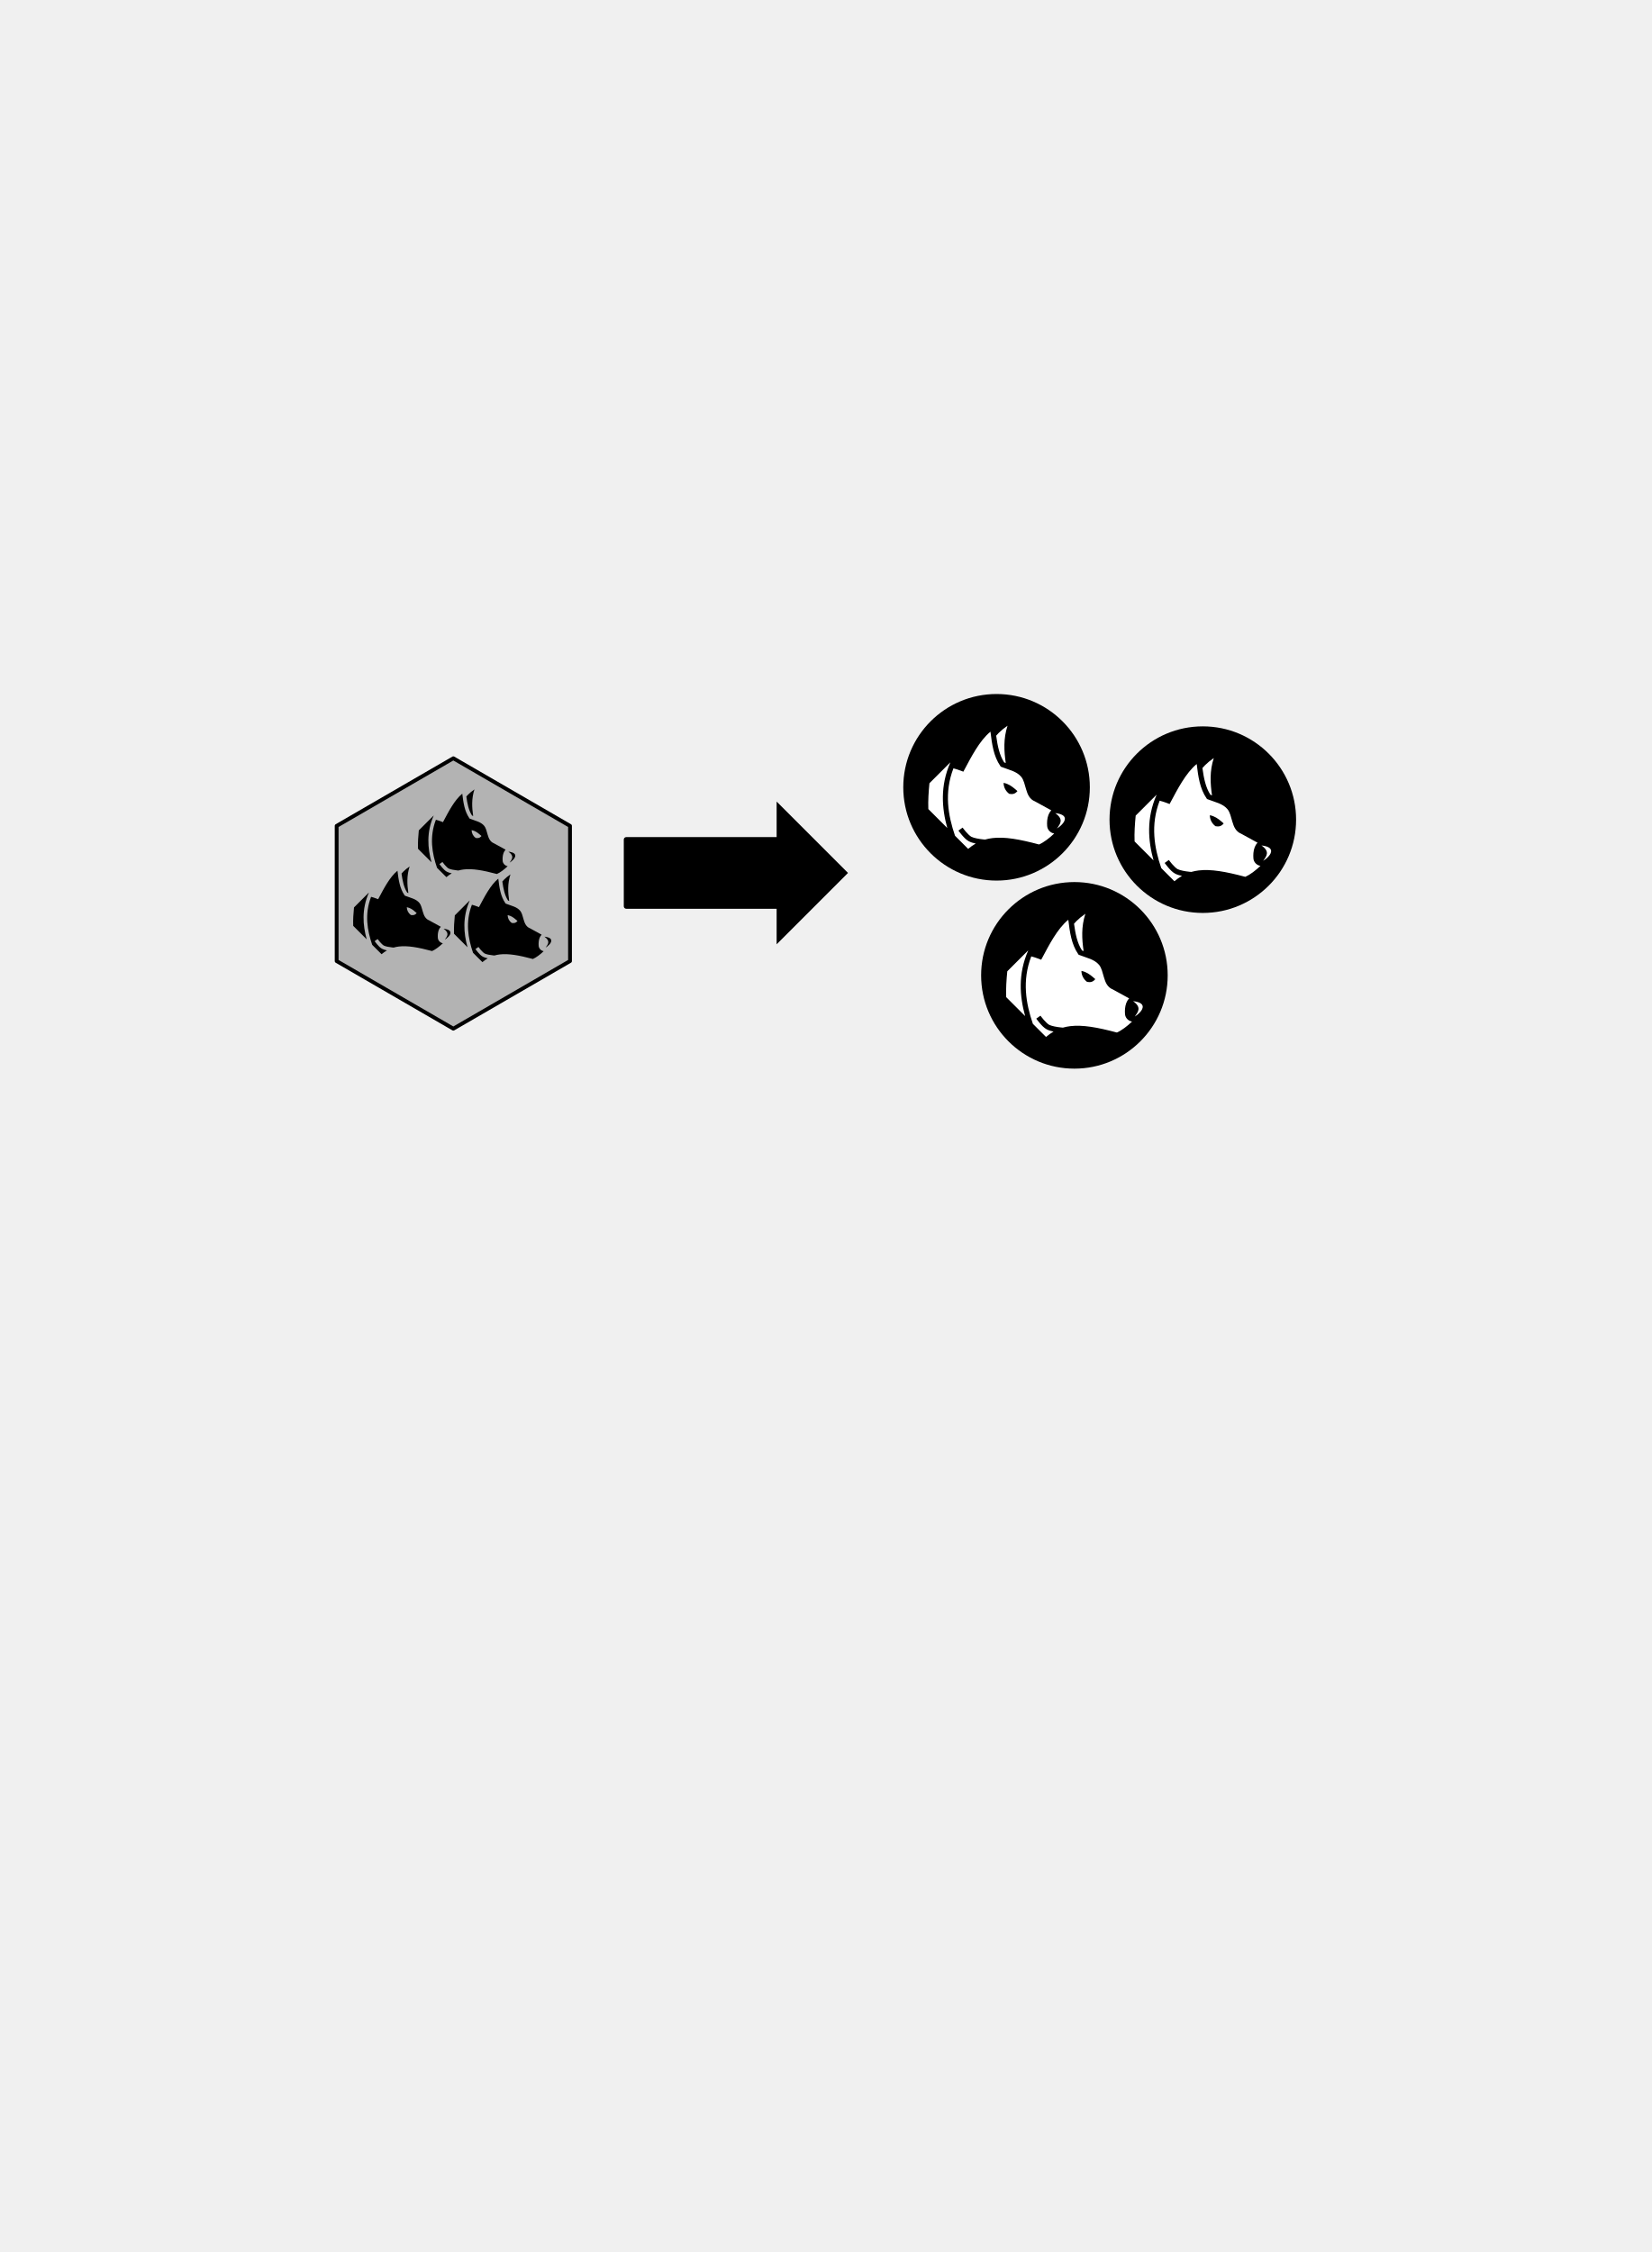
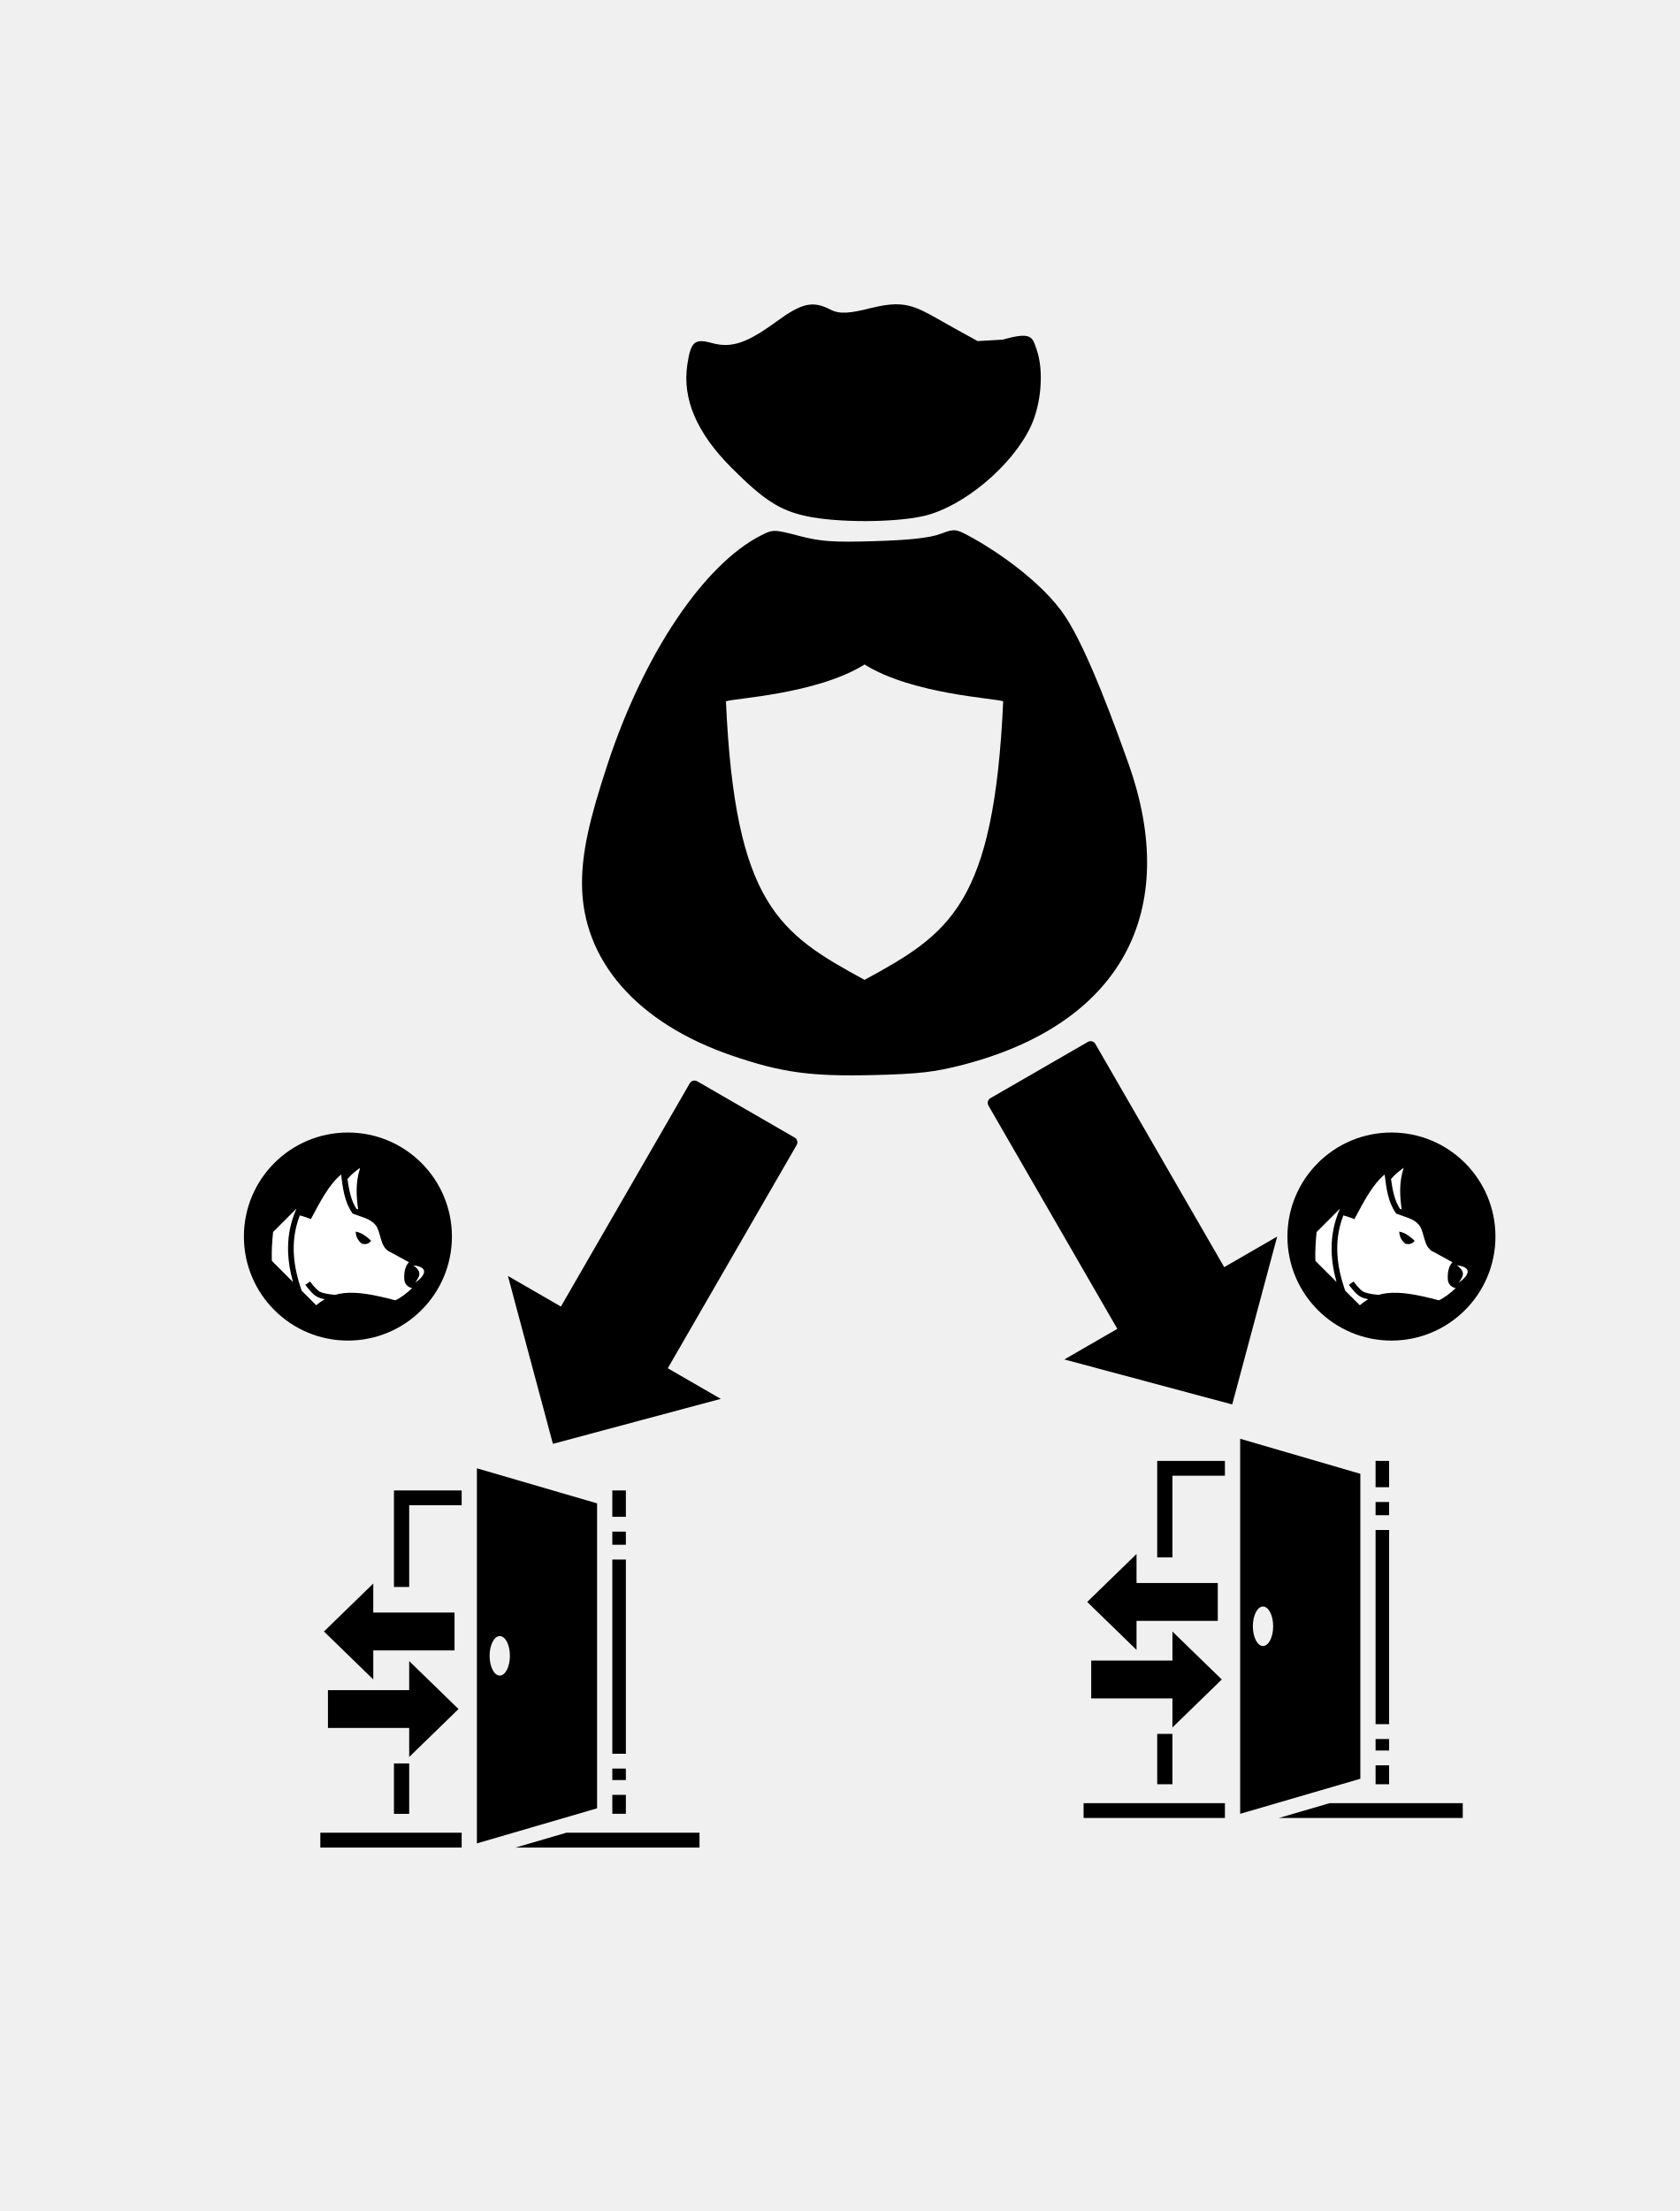
- <svg xmlns="http://www.w3.org/2000/svg" id="svg24" version="1.1" viewBox="0 0 825 1125" height="1125" width="825">
+ <svg xmlns="http://www.w3.org/2000/svg" id="svg24" version="1.1" viewBox="0 0 380 500" height="500" width="380">
  <defs id="defs18" />
  <g transform="translate(0,221.2813)" id="layer1">
-     <path d="m 412.989,1103.357 5.581,9.667 -5.581,9.667 -11.163,0 -5.581,-9.667 5.581,-9.667 z" id="path5201" style="font-style:normal;font-variant:normal;font-weight:normal;font-stretch:normal;font-size:medium;line-height:125%;font-family:sans-serif;-inkscape-font-specification:'Archivo Narrow Italic';text-align:center;letter-spacing:0px;word-spacing:0px;writing-mode:lr-tb;text-anchor:middle;fill:#b3b3b3;fill-opacity:1;stroke:#000000;stroke-width:0.316;stroke-linecap:butt;stroke-linejoin:round;stroke-miterlimit:4;stroke-dasharray:none;stroke-dashoffset:0;stroke-opacity:1" transform="matrix(0,-6.050513,6.029818,0,-6484.857,2690.084)" />
-     <g transform="translate(-162.1295,-8.08122)" id="g5205">
-       <circle transform="scale(-1,1)" style="font-style:italic;font-variant:normal;font-weight:normal;font-stretch:normal;font-size:medium;line-height:30.549px;font-family:'Archivo Narrow';-inkscape-font-specification:'Archivo Narrow Italic';text-align:center;letter-spacing:0px;word-spacing:0px;writing-mode:lr-tb;text-anchor:middle;fill:#000000;fill-opacity:1;stroke:none;stroke-width:3.107;stroke-linecap:butt;stroke-linejoin:miter;stroke-miterlimit:4;stroke-dasharray:none;stroke-opacity:1" id="circle5119" cx="-659.987" cy="180.099" r="46.602" />
-       <path d="m 626.452,178.075 c -0.414,4.278 -0.716,8.548 -0.548,12.901 l 9.467,9.467 c -2.741,-9.873 -3.628,-21.024 1.507,-32.706 l -0.08,-0.011 z m 11.988,-7.454 c -4.679,12.132 -2.68,23.565 0.797,33.687 l 6.56,6.56 c 1.22,-1.038 2.473,-1.927 3.774,-2.671 -1.224,-0.249 -2.403,-0.598 -3.389,-1.113 -1.38,-0.721 -2.562,-2.032 -3.547,-3.187 -0.985,-1.156 -1.704,-2.172 -1.704,-2.172 l 2.102,-1.487 c 0,0 0.661,0.93 1.563,1.989 0.903,1.059 2.118,2.231 2.778,2.575 1.218,0.636 3.809,1.118 5.989,1.332 0.297,0.03 0.595,0.054 0.892,0.077 1.173,-0.339 2.39,-0.584 3.663,-0.736 6.14,-0.733 13.453,0.56 23.296,3.186 2.343,-1.027 5.144,-3.151 7.572,-5.467 -0.243,-0.045 -0.484,-0.109 -0.717,-0.19 -1.419,-0.494 -2.667,-1.8 -2.801,-3.551 -0.128,-1.658 -0.067,-3.704 0.635,-5.562 0.307,-0.813 0.78,-1.599 1.42,-2.252 l 0.02,-0.02 -8.178,-4.487 c -1.317,-0.508 -2.29,-1.435 -2.955,-2.483 -0.683,-1.077 -1.091,-2.277 -1.442,-3.473 -0.7,-2.388 -1.221,-4.769 -2.375,-6.21 -2.434,-2.951 -6.101,-3.514 -9.938,-5.035 l -0.364,-0.144 -0.219,-0.321 c -3.373,-4.879 -4.186,-10.954 -4.932,-17.152 -5.514,4.512 -9.691,12.799 -13.009,18.981 l -0.541,1.002 -1.059,-0.411 c -1.346,-0.519 -2.644,-0.938 -3.895,-1.262 z m 40.728,16.507 c 0.04,0.011 0.073,0.03 0.112,0.04 l -0.181,-0.082 z m -18.087,-34.208 c -0.447,0.446 -0.879,0.907 -1.286,1.39 0.691,5.093 1.623,9.729 4.001,13.355 0.258,0.097 0.521,0.191 0.787,0.283 -0.86,-5.892 -1.249,-12.101 0.892,-18.618 -1.736,1.186 -3.187,2.386 -4.395,3.59 z m 28.21,40.066 c 4.348,3.094 2.602,5.271 0.852,7.687 1.149,-0.657 4.441,-3.184 3.921,-5.325 -0.419,-1.725 -3.337,-2.19 -4.772,-2.362 z m -24.054,-14.596 c 1.966,0.783 3.575,2.172 5.18,3.597 -1.273,1.563 -2.539,1.657 -4.11,1.372 -1.803,-1.346 -2.777,-3.339 -2.814,-5.47 0.614,0.112 1.194,0.282 1.744,0.501 z" style="font-style:italic;font-variant:normal;font-weight:normal;font-stretch:normal;font-size:medium;line-height:30.549px;font-family:'Archivo Narrow';-inkscape-font-specification:'Archivo Narrow Italic';text-align:center;letter-spacing:0px;word-spacing:0px;writing-mode:lr-tb;text-anchor:middle;display:inline;fill:#ffffff;fill-opacity:1;stroke:none;stroke-width:0.882;stroke-linecap:butt;stroke-linejoin:miter;stroke-miterlimit:4;stroke-dasharray:none;stroke-opacity:1" id="path5121" />
+     <g style="stroke-width:1.283" transform="matrix(-0.3898336,0.6752115,-0.6752115,-0.3898336,516.5666,-185.1709)" id="g5201">
+       <rect ry="1.576" y="230.734" x="461.64" height="35.802" width="90.601" id="rect5129" style="font-style:italic;font-variant:normal;font-weight:normal;font-stretch:normal;font-size:medium;line-height:30.549px;font-family:'Archivo Narrow';-inkscape-font-specification:'Archivo Narrow Italic';text-align:center;letter-spacing:0px;word-spacing:0px;writing-mode:lr-tb;text-anchor:middle;opacity:1;vector-effect:none;fill:#000000;fill-opacity:1;stroke:none;stroke-width:0.99;stroke-linecap:butt;stroke-linejoin:miter;stroke-miterlimit:4;stroke-dasharray:none;stroke-dashoffset:0;stroke-opacity:1" rx="1.576" />
+       <path id="rect5136" d="m 537.993,212.986 35.649,35.649 -35.649,35.649 z" style="font-style:italic;font-variant:normal;font-weight:normal;font-stretch:normal;font-size:medium;line-height:30.549px;font-family:'Archivo Narrow';-inkscape-font-specification:'Archivo Narrow Italic';text-align:center;letter-spacing:0px;word-spacing:0px;writing-mode:lr-tb;text-anchor:middle;opacity:1;vector-effect:none;fill:#000000;fill-opacity:1;stroke:none;stroke-width:0.99;stroke-linecap:butt;stroke-linejoin:miter;stroke-miterlimit:4;stroke-dasharray:none;stroke-dashoffset:0;stroke-opacity:1" />
    </g>
-     <path d="m 209.222,193.544 c -0.295,3.047 -0.51,6.089 -0.39,9.189 l 6.744,6.743 c -1.953,-7.032 -2.584,-14.975 1.074,-23.297 l -0.057,-0.008 z m 8.539,-5.309 c -3.333,8.642 -1.909,16.786 0.567,23.995 l 4.673,4.673 c 0.869,-0.739 1.761,-1.373 2.689,-1.903 -0.872,-0.177 -1.712,-0.426 -2.414,-0.793 -0.983,-0.513 -1.825,-1.447 -2.527,-2.27 -0.702,-0.823 -1.214,-1.547 -1.214,-1.547 l 1.498,-1.059 c 0,0 0.47,0.662 1.114,1.417 0.643,0.754 1.509,1.589 1.979,1.834 0.868,0.453 2.713,0.796 4.266,0.949 0.212,0.021 0.424,0.038 0.636,0.055 0.836,-0.241 1.702,-0.416 2.609,-0.524 4.374,-0.522 9.583,0.399 16.594,2.269 1.669,-0.731 3.664,-2.245 5.394,-3.894 -0.173,-0.032 -0.344,-0.078 -0.511,-0.135 -1.011,-0.352 -1.899,-1.282 -1.995,-2.529 -0.091,-1.181 -0.047,-2.638 0.452,-3.962 0.218,-0.579 0.556,-1.139 1.011,-1.604 l 0.014,-0.014 -5.825,-3.196 c -0.938,-0.362 -1.631,-1.022 -2.105,-1.769 -0.486,-0.767 -0.777,-1.622 -1.027,-2.474 -0.499,-1.701 -0.87,-3.397 -1.691,-4.423 -1.734,-2.102 -4.346,-2.503 -7.079,-3.586 l -0.259,-0.103 -0.156,-0.229 c -2.403,-3.476 -2.982,-7.803 -3.513,-12.217 -3.927,3.214 -6.903,9.117 -9.266,13.52 l -0.385,0.714 -0.755,-0.293 c -0.959,-0.37 -1.883,-0.668 -2.774,-0.899 z m 29.011,11.758 c 0.029,0.008 0.052,0.021 0.08,0.029 l -0.129,-0.058 z m -12.883,-24.366 c -0.318,0.317 -0.626,0.646 -0.916,0.99 0.492,3.628 1.156,6.93 2.85,9.513 0.184,0.069 0.371,0.136 0.561,0.202 -0.612,-4.197 -0.89,-8.619 0.636,-13.262 -1.237,0.844 -2.27,1.7 -3.131,2.557 z m 20.094,28.539 c 3.097,2.204 1.853,3.755 0.607,5.476 0.819,-0.468 3.163,-2.268 2.793,-3.793 -0.298,-1.229 -2.377,-1.56 -3.399,-1.682 z m -17.133,-10.396 c 1.401,0.557 2.546,1.547 3.69,2.562 -0.907,1.114 -1.809,1.18 -2.928,0.977 -1.285,-0.959 -1.978,-2.378 -2.004,-3.896 0.438,0.08 0.85,0.201 1.242,0.357 z" style="font-style:italic;font-variant:normal;font-weight:normal;font-stretch:normal;font-size:medium;line-height:30.549px;font-family:'Archivo Narrow';-inkscape-font-specification:'Archivo Narrow Italic';text-align:center;letter-spacing:0px;word-spacing:0px;writing-mode:lr-tb;text-anchor:middle;display:inline;fill:#000000;fill-opacity:1;stroke:none;stroke-width:0.628;stroke-linecap:butt;stroke-linejoin:miter;stroke-miterlimit:4;stroke-dasharray:none;stroke-opacity:1" id="path5123" />
-     <path id="path5125" style="font-style:italic;font-variant:normal;font-weight:normal;font-stretch:normal;font-size:medium;line-height:30.549px;font-family:'Archivo Narrow';-inkscape-font-specification:'Archivo Narrow Italic';text-align:center;letter-spacing:0px;word-spacing:0px;writing-mode:lr-tb;text-anchor:middle;display:inline;fill:#000000;fill-opacity:1;stroke:none;stroke-width:0.628;stroke-linecap:butt;stroke-linejoin:miter;stroke-miterlimit:4;stroke-dasharray:none;stroke-opacity:1" d="m 227.211,235.997 c -0.295,3.047 -0.51,6.089 -0.39,9.189 l 6.744,6.743 c -1.953,-7.032 -2.584,-14.975 1.074,-23.297 l -0.057,-0.008 z m 8.539,-5.309 c -3.333,8.642 -1.909,16.786 0.567,23.995 l 4.673,4.673 c 0.869,-0.739 1.761,-1.373 2.689,-1.903 -0.872,-0.177 -1.712,-0.426 -2.414,-0.793 -0.983,-0.513 -1.825,-1.447 -2.527,-2.27 -0.702,-0.823 -1.214,-1.547 -1.214,-1.547 l 1.498,-1.059 c 0,0 0.47,0.662 1.114,1.417 0.643,0.754 1.509,1.589 1.979,1.834 0.868,0.453 2.713,0.796 4.266,0.949 0.212,0.021 0.424,0.038 0.636,0.055 0.836,-0.241 1.702,-0.416 2.609,-0.524 4.374,-0.522 9.583,0.399 16.594,2.269 1.669,-0.731 3.664,-2.245 5.394,-3.894 -0.173,-0.032 -0.344,-0.078 -0.511,-0.135 -1.011,-0.352 -1.899,-1.282 -1.995,-2.529 -0.091,-1.181 -0.047,-2.638 0.452,-3.962 0.218,-0.579 0.556,-1.139 1.011,-1.604 l 0.014,-0.014 -5.825,-3.196 c -0.938,-0.362 -1.631,-1.022 -2.105,-1.769 -0.486,-0.767 -0.777,-1.622 -1.027,-2.474 -0.499,-1.701 -0.87,-3.397 -1.691,-4.423 -1.734,-2.102 -4.346,-2.503 -7.079,-3.586 l -0.259,-0.103 -0.156,-0.229 c -2.403,-3.476 -2.982,-7.803 -3.513,-12.217 -3.927,3.214 -6.903,9.117 -9.266,13.52 l -0.385,0.714 -0.755,-0.293 c -0.959,-0.37 -1.883,-0.668 -2.774,-0.899 z m 29.011,11.758 c 0.029,0.008 0.052,0.021 0.08,0.029 l -0.129,-0.058 z m -12.883,-24.366 c -0.318,0.317 -0.626,0.646 -0.916,0.99 0.492,3.628 1.156,6.93 2.85,9.513 0.184,0.069 0.371,0.136 0.561,0.202 -0.612,-4.197 -0.89,-8.619 0.636,-13.262 -1.237,0.844 -2.27,1.7 -3.131,2.557 z m 20.094,28.539 c 3.097,2.204 1.853,3.755 0.607,5.476 0.819,-0.468 3.163,-2.268 2.793,-3.793 -0.298,-1.229 -2.377,-1.56 -3.399,-1.682 z m -17.133,-10.396 c 1.401,0.558 2.546,1.547 3.69,2.562 -0.907,1.114 -1.809,1.18 -2.928,0.977 -1.285,-0.959 -1.978,-2.378 -2.004,-3.896 0.438,0.08 0.85,0.201 1.242,0.357 z" />
-     <path d="m 176.843,232.039 c -0.295,3.047 -0.51,6.089 -0.39,9.189 l 6.744,6.743 c -1.953,-7.032 -2.584,-14.975 1.074,-23.297 l -0.057,-0.008 z m 8.539,-5.309 c -3.333,8.642 -1.909,16.786 0.567,23.995 l 4.673,4.673 c 0.869,-0.739 1.761,-1.373 2.689,-1.903 -0.872,-0.177 -1.712,-0.426 -2.414,-0.793 -0.983,-0.513 -1.825,-1.447 -2.527,-2.27 -0.702,-0.823 -1.214,-1.547 -1.214,-1.547 l 1.498,-1.059 c 0,0 0.47,0.662 1.114,1.417 0.643,0.754 1.509,1.589 1.979,1.834 0.868,0.453 2.713,0.796 4.266,0.949 0.212,0.021 0.424,0.038 0.636,0.055 0.836,-0.241 1.702,-0.416 2.609,-0.524 4.374,-0.522 9.583,0.399 16.594,2.269 1.669,-0.731 3.664,-2.245 5.394,-3.894 -0.173,-0.032 -0.344,-0.078 -0.511,-0.135 -1.011,-0.352 -1.899,-1.282 -1.995,-2.529 -0.091,-1.181 -0.047,-2.638 0.452,-3.962 0.218,-0.579 0.556,-1.139 1.011,-1.604 l 0.014,-0.014 -5.825,-3.196 c -0.938,-0.362 -1.631,-1.022 -2.105,-1.769 -0.486,-0.767 -0.777,-1.622 -1.027,-2.474 -0.499,-1.701 -0.87,-3.397 -1.691,-4.423 -1.734,-2.102 -4.346,-2.503 -7.079,-3.586 l -0.259,-0.103 -0.156,-0.229 c -2.403,-3.476 -2.982,-7.803 -3.513,-12.217 -3.927,3.214 -6.903,9.117 -9.266,13.52 l -0.385,0.714 -0.755,-0.293 c -0.959,-0.37 -1.883,-0.668 -2.774,-0.899 z m 29.011,11.758 c 0.029,0.008 0.052,0.021 0.08,0.029 l -0.129,-0.058 z M 201.51,214.122 c -0.318,0.317 -0.626,0.646 -0.916,0.99 0.492,3.628 1.156,6.93 2.85,9.513 0.184,0.069 0.371,0.136 0.561,0.202 -0.612,-4.197 -0.89,-8.619 0.636,-13.262 -1.237,0.844 -2.27,1.7 -3.131,2.557 z m 20.094,28.539 c 3.097,2.204 1.853,3.755 0.607,5.476 0.819,-0.468 3.163,-2.268 2.793,-3.793 -0.298,-1.229 -2.377,-1.56 -3.399,-1.682 z m -17.133,-10.396 c 1.401,0.558 2.546,1.547 3.69,2.562 -0.907,1.114 -1.809,1.18 -2.928,0.977 -1.285,-0.959 -1.978,-2.378 -2.004,-3.896 0.438,0.08 0.85,0.201 1.242,0.357 z" style="font-style:italic;font-variant:normal;font-weight:normal;font-stretch:normal;font-size:medium;line-height:30.549px;font-family:'Archivo Narrow';-inkscape-font-specification:'Archivo Narrow Italic';text-align:center;letter-spacing:0px;word-spacing:0px;writing-mode:lr-tb;text-anchor:middle;display:inline;fill:#000000;fill-opacity:1;stroke:none;stroke-width:0.628;stroke-linecap:butt;stroke-linejoin:miter;stroke-miterlimit:4;stroke-dasharray:none;stroke-opacity:1" id="path5127" />
-     <g transform="translate(-150.0077,-33.84011)" id="g5201">
-       <rect ry="1.229" y="230.734" x="461.64" height="35.802" width="90.601" id="rect5129" style="font-style:italic;font-variant:normal;font-weight:normal;font-stretch:normal;font-size:medium;line-height:30.549px;font-family:'Archivo Narrow';-inkscape-font-specification:'Archivo Narrow Italic';text-align:center;letter-spacing:0px;word-spacing:0px;writing-mode:lr-tb;text-anchor:middle;opacity:1;vector-effect:none;fill:#000000;fill-opacity:1;stroke:none;stroke-width:0.772;stroke-linecap:butt;stroke-linejoin:miter;stroke-miterlimit:4;stroke-dasharray:none;stroke-dashoffset:0;stroke-opacity:1" />
-       <path id="rect5136" d="m 537.993,212.986 35.649,35.649 -35.649,35.649 z" style="font-style:italic;font-variant:normal;font-weight:normal;font-stretch:normal;font-size:medium;line-height:30.549px;font-family:'Archivo Narrow';-inkscape-font-specification:'Archivo Narrow Italic';text-align:center;letter-spacing:0px;word-spacing:0px;writing-mode:lr-tb;text-anchor:middle;opacity:1;vector-effect:none;fill:#000000;fill-opacity:1;stroke:none;stroke-width:0.772;stroke-linecap:butt;stroke-linejoin:miter;stroke-miterlimit:4;stroke-dasharray:none;stroke-dashoffset:0;stroke-opacity:1" />
+     <g transform="matrix(0.5048098,0,0,0.5048098,-254.474,-32.56126)" id="g5217" style="stroke-width:1.981">
+       <circle transform="scale(-1,1)" style="font-style:italic;font-variant:normal;font-weight:normal;font-stretch:normal;font-size:medium;line-height:30.549px;font-family:'Archivo Narrow';-inkscape-font-specification:'Archivo Narrow Italic';text-align:center;letter-spacing:0px;word-spacing:0px;writing-mode:lr-tb;text-anchor:middle;fill:#000000;fill-opacity:1;stroke:none;stroke-width:6.154;stroke-linecap:butt;stroke-linejoin:miter;stroke-miterlimit:4;stroke-dasharray:none;stroke-opacity:1" id="circle5213" cx="-659.987" cy="180.099" r="46.602" />
+       <path d="m 626.452,178.075 c -0.414,4.278 -0.716,8.548 -0.548,12.901 l 9.467,9.467 c -2.741,-9.873 -3.628,-21.024 1.507,-32.706 l -0.08,-0.011 z m 11.988,-7.454 c -4.679,12.132 -2.68,23.565 0.797,33.687 l 6.56,6.56 c 1.22,-1.038 2.473,-1.927 3.774,-2.671 -1.224,-0.249 -2.403,-0.598 -3.389,-1.113 -1.38,-0.721 -2.562,-2.032 -3.547,-3.187 -0.985,-1.156 -1.704,-2.172 -1.704,-2.172 l 2.102,-1.487 c 0,0 0.661,0.93 1.563,1.989 0.903,1.059 2.118,2.231 2.778,2.575 1.218,0.636 3.809,1.118 5.989,1.332 0.297,0.03 0.595,0.054 0.892,0.077 1.173,-0.339 2.39,-0.584 3.663,-0.736 6.14,-0.733 13.453,0.56 23.296,3.186 2.343,-1.027 5.144,-3.151 7.572,-5.467 -0.243,-0.045 -0.484,-0.109 -0.717,-0.19 -1.419,-0.494 -2.667,-1.8 -2.801,-3.551 -0.128,-1.658 -0.067,-3.704 0.635,-5.562 0.307,-0.813 0.78,-1.599 1.42,-2.252 l 0.02,-0.02 -8.178,-4.487 c -1.317,-0.508 -2.29,-1.435 -2.955,-2.483 -0.683,-1.077 -1.091,-2.277 -1.442,-3.473 -0.7,-2.388 -1.221,-4.769 -2.375,-6.21 -2.434,-2.951 -6.101,-3.514 -9.938,-5.035 l -0.364,-0.144 -0.219,-0.321 c -3.373,-4.879 -4.186,-10.954 -4.932,-17.152 -5.514,4.512 -9.691,12.799 -13.009,18.981 l -0.541,1.002 -1.059,-0.411 c -1.346,-0.519 -2.644,-0.938 -3.895,-1.262 z m 40.728,16.507 c 0.04,0.011 0.073,0.03 0.112,0.04 l -0.181,-0.082 z m -18.087,-34.208 c -0.447,0.446 -0.879,0.907 -1.286,1.39 0.691,5.093 1.623,9.729 4.001,13.355 0.258,0.097 0.521,0.191 0.787,0.283 -0.86,-5.892 -1.249,-12.101 0.892,-18.618 -1.736,1.186 -3.187,2.386 -4.395,3.59 z m 28.21,40.066 c 4.348,3.094 2.602,5.271 0.852,7.687 1.149,-0.657 4.441,-3.184 3.921,-5.325 -0.419,-1.725 -3.337,-2.19 -4.772,-2.362 z m -24.054,-14.596 c 1.966,0.783 3.575,2.172 5.18,3.597 -1.273,1.563 -2.539,1.657 -4.11,1.372 -1.803,-1.346 -2.777,-3.339 -2.814,-5.47 0.614,0.112 1.194,0.282 1.744,0.501 z" style="font-style:italic;font-variant:normal;font-weight:normal;font-stretch:normal;font-size:medium;line-height:30.549px;font-family:'Archivo Narrow';-inkscape-font-specification:'Archivo Narrow Italic';text-align:center;letter-spacing:0px;word-spacing:0px;writing-mode:lr-tb;text-anchor:middle;display:inline;fill:#ffffff;fill-opacity:1;stroke:none;stroke-width:1.747;stroke-linecap:butt;stroke-linejoin:miter;stroke-miterlimit:4;stroke-dasharray:none;stroke-opacity:1" id="path5215" />
    </g>
-     <g id="g5211" transform="translate(-59.09392,8.08122)">
-       <circle r="46.602" cy="180.099" cx="-659.987" id="circle5207" style="font-style:italic;font-variant:normal;font-weight:normal;font-stretch:normal;font-size:medium;line-height:30.549px;font-family:'Archivo Narrow';-inkscape-font-specification:'Archivo Narrow Italic';text-align:center;letter-spacing:0px;word-spacing:0px;writing-mode:lr-tb;text-anchor:middle;fill:#000000;fill-opacity:1;stroke:none;stroke-width:3.107;stroke-linecap:butt;stroke-linejoin:miter;stroke-miterlimit:4;stroke-dasharray:none;stroke-opacity:1" transform="scale(-1,1)" />
-       <path id="path5209" style="font-style:italic;font-variant:normal;font-weight:normal;font-stretch:normal;font-size:medium;line-height:30.549px;font-family:'Archivo Narrow';-inkscape-font-specification:'Archivo Narrow Italic';text-align:center;letter-spacing:0px;word-spacing:0px;writing-mode:lr-tb;text-anchor:middle;display:inline;fill:#ffffff;fill-opacity:1;stroke:none;stroke-width:0.882;stroke-linecap:butt;stroke-linejoin:miter;stroke-miterlimit:4;stroke-dasharray:none;stroke-opacity:1" d="m 626.452,178.075 c -0.414,4.278 -0.716,8.548 -0.548,12.901 l 9.467,9.467 c -2.741,-9.873 -3.628,-21.024 1.507,-32.706 l -0.08,-0.011 z m 11.988,-7.454 c -4.679,12.132 -2.68,23.565 0.797,33.687 l 6.56,6.56 c 1.22,-1.038 2.473,-1.927 3.774,-2.671 -1.224,-0.249 -2.403,-0.598 -3.389,-1.113 -1.38,-0.721 -2.562,-2.032 -3.547,-3.187 -0.985,-1.156 -1.704,-2.172 -1.704,-2.172 l 2.102,-1.487 c 0,0 0.661,0.93 1.563,1.989 0.903,1.059 2.118,2.231 2.778,2.575 1.218,0.636 3.809,1.118 5.989,1.332 0.297,0.03 0.595,0.054 0.892,0.077 1.173,-0.339 2.39,-0.584 3.663,-0.736 6.14,-0.733 13.453,0.56 23.296,3.186 2.343,-1.027 5.144,-3.151 7.572,-5.467 -0.243,-0.045 -0.484,-0.109 -0.717,-0.19 -1.419,-0.494 -2.667,-1.8 -2.801,-3.551 -0.128,-1.658 -0.067,-3.704 0.635,-5.562 0.307,-0.813 0.78,-1.599 1.42,-2.252 l 0.02,-0.02 -8.178,-4.487 c -1.317,-0.508 -2.29,-1.435 -2.955,-2.483 -0.683,-1.077 -1.091,-2.277 -1.442,-3.473 -0.7,-2.388 -1.221,-4.769 -2.375,-6.21 -2.434,-2.951 -6.101,-3.514 -9.938,-5.035 l -0.364,-0.144 -0.219,-0.321 c -3.373,-4.879 -4.186,-10.954 -4.932,-17.152 -5.514,4.512 -9.691,12.799 -13.009,18.981 l -0.541,1.002 -1.059,-0.411 c -1.346,-0.519 -2.644,-0.938 -3.895,-1.262 z m 40.728,16.507 c 0.04,0.011 0.073,0.03 0.112,0.04 l -0.181,-0.082 z m -18.087,-34.208 c -0.447,0.446 -0.879,0.907 -1.286,1.39 0.691,5.093 1.623,9.729 4.001,13.355 0.258,0.097 0.521,0.191 0.787,0.283 -0.86,-5.892 -1.249,-12.101 0.892,-18.618 -1.736,1.186 -3.187,2.386 -4.395,3.59 z m 28.21,40.066 c 4.348,3.094 2.602,5.271 0.852,7.687 1.149,-0.657 4.441,-3.184 3.921,-5.325 -0.419,-1.725 -3.337,-2.19 -4.772,-2.362 z m -24.054,-14.596 c 1.966,0.783 3.575,2.172 5.18,3.597 -1.273,1.563 -2.539,1.657 -4.11,1.372 -1.803,-1.346 -2.777,-3.339 -2.814,-5.47 0.614,0.112 1.194,0.282 1.744,0.501 z" />
+     <g style="stroke-width:1.283" id="layer1-1" transform="matrix(2.946773,0,0,2.946773,78.60338,-182.2299)">
+       <text xml:space="preserve" style="font-style:normal;font-variant:normal;font-weight:normal;font-stretch:normal;font-size:6.35px;line-height:1.25;font-family:'Archivo Narrow';-inkscape-font-specification:'Archivo Narrow';letter-spacing:0px;word-spacing:0px;fill:#000000;fill-opacity:1;stroke:none;stroke-width:0.339" x="19.655" y="105.833" id="text12">
+         <tspan id="tspan10" x="19.655" y="105.833" style="stroke-width:0.339" />
+       </text>
+       <path id="path32" style="fill:#000000;stroke-width:4.848" d="m 158.801,38.178 c -1.977,0.043 -4.232,0.405 -7.059,1.113 -5.66,1.419 -8.841,1.867 -11.586,0.447 -5.166,-2.672 -8.291,-1.986 -15.746,3.461 -8.604,6.287 -13.033,7.755 -18.715,6.205 -5.017,-1.369 -6.111,-0.404 -7.111,6.266 -1.496,9.974 2.737,19.836 12.855,29.957 9.333,9.335 13.959,12.321 21.691,13.998 8.831,1.916 25.455,1.901 33.951,-0.033 v 0.002 c 11.442,-2.602 25.683,-14.47 31.105,-25.92 3.113,-6.574 3.87,-16.259 1.746,-22.352 -1.237,-3.549 -1.299,-5.346 -9.818,-2.896 l -7.309,0.416 -5.811,-3.193 C 168.16,40.793 164.732,38.05 158.801,38.178 Z m 16.65,65.562 c -0.911,0.093 -1.94,0.465 -3.551,1.064 -3.01,1.121 -8.878,1.763 -18.869,2.066 -12.161,0.369 -15.71,0.125 -22,-1.518 -7.283,-1.902 -7.604,-1.907 -11.072,-0.141 -16.533,8.418 -33.828,34.124 -44.381,65.961 -5.507,16.615 -7.547,26.066 -7.547,34.975 0,22.241 15.895,40.49 43.5,49.943 14.372,4.922 22.834,6.087 41,5.648 13.113,-0.317 17.804,-0.852 26,-2.977 45.702,-11.845 63.45,-44.271 47.949,-87.605 -3.513,-9.821 -11.605,-32.383 -18.234,-42.414 -6.777,-10.255 -20.761,-19.462 -27.064,-22.893 -3.019,-1.643 -4.212,-2.266 -5.73,-2.111 z m -25.512,38.879 c 0.026,0.012 0.043,0.024 0.061,0.035 0.026,-0.012 0.043,-0.024 0.061,-0.035 v 0.068 c 13.886,8.63 38.019,9.761 40.156,10.646 -2.644,58.971 -15.508,67.344 -40.156,80.756 v 0.062 c -0.026,-0.011 -0.043,-0.023 -0.061,-0.033 -0.026,0.011 -0.043,0.023 -0.061,0.033 v -0.062 c -24.648,-13.412 -37.512,-21.785 -40.156,-80.756 2.137,-0.886 26.27,-2.017 40.156,-10.646 z" transform="scale(0.2645833)" />
    </g>
-     <g transform="translate(-123.2386,85.86297)" id="g5217">
-       <circle transform="scale(-1,1)" style="font-style:italic;font-variant:normal;font-weight:normal;font-stretch:normal;font-size:medium;line-height:30.549px;font-family:'Archivo Narrow';-inkscape-font-specification:'Archivo Narrow Italic';text-align:center;letter-spacing:0px;word-spacing:0px;writing-mode:lr-tb;text-anchor:middle;fill:#000000;fill-opacity:1;stroke:none;stroke-width:3.107;stroke-linecap:butt;stroke-linejoin:miter;stroke-miterlimit:4;stroke-dasharray:none;stroke-opacity:1" id="circle5213" cx="-659.987" cy="180.099" r="46.602" />
-       <path d="m 626.452,178.075 c -0.414,4.278 -0.716,8.548 -0.548,12.901 l 9.467,9.467 c -2.741,-9.873 -3.628,-21.024 1.507,-32.706 l -0.08,-0.011 z m 11.988,-7.454 c -4.679,12.132 -2.68,23.565 0.797,33.687 l 6.56,6.56 c 1.22,-1.038 2.473,-1.927 3.774,-2.671 -1.224,-0.249 -2.403,-0.598 -3.389,-1.113 -1.38,-0.721 -2.562,-2.032 -3.547,-3.187 -0.985,-1.156 -1.704,-2.172 -1.704,-2.172 l 2.102,-1.487 c 0,0 0.661,0.93 1.563,1.989 0.903,1.059 2.118,2.231 2.778,2.575 1.218,0.636 3.809,1.118 5.989,1.332 0.297,0.03 0.595,0.054 0.892,0.077 1.173,-0.339 2.39,-0.584 3.663,-0.736 6.14,-0.733 13.453,0.56 23.296,3.186 2.343,-1.027 5.144,-3.151 7.572,-5.467 -0.243,-0.045 -0.484,-0.109 -0.717,-0.19 -1.419,-0.494 -2.667,-1.8 -2.801,-3.551 -0.128,-1.658 -0.067,-3.704 0.635,-5.562 0.307,-0.813 0.78,-1.599 1.42,-2.252 l 0.02,-0.02 -8.178,-4.487 c -1.317,-0.508 -2.29,-1.435 -2.955,-2.483 -0.683,-1.077 -1.091,-2.277 -1.442,-3.473 -0.7,-2.388 -1.221,-4.769 -2.375,-6.21 -2.434,-2.951 -6.101,-3.514 -9.938,-5.035 l -0.364,-0.144 -0.219,-0.321 c -3.373,-4.879 -4.186,-10.954 -4.932,-17.152 -5.514,4.512 -9.691,12.799 -13.009,18.981 l -0.541,1.002 -1.059,-0.411 c -1.346,-0.519 -2.644,-0.938 -3.895,-1.262 z m 40.728,16.507 c 0.04,0.011 0.073,0.03 0.112,0.04 l -0.181,-0.082 z m -18.087,-34.208 c -0.447,0.446 -0.879,0.907 -1.286,1.39 0.691,5.093 1.623,9.729 4.001,13.355 0.258,0.097 0.521,0.191 0.787,0.283 -0.86,-5.892 -1.249,-12.101 0.892,-18.618 -1.736,1.186 -3.187,2.386 -4.395,3.59 z m 28.21,40.066 c 4.348,3.094 2.602,5.271 0.852,7.687 1.149,-0.657 4.441,-3.184 3.921,-5.325 -0.419,-1.725 -3.337,-2.19 -4.772,-2.362 z m -24.054,-14.596 c 1.966,0.783 3.575,2.172 5.18,3.597 -1.273,1.563 -2.539,1.657 -4.11,1.372 -1.803,-1.346 -2.777,-3.339 -2.814,-5.47 0.614,0.112 1.194,0.282 1.744,0.501 z" style="font-style:italic;font-variant:normal;font-weight:normal;font-stretch:normal;font-size:medium;line-height:30.549px;font-family:'Archivo Narrow';-inkscape-font-specification:'Archivo Narrow Italic';text-align:center;letter-spacing:0px;word-spacing:0px;writing-mode:lr-tb;text-anchor:middle;display:inline;fill:#ffffff;fill-opacity:1;stroke:none;stroke-width:0.882;stroke-linecap:butt;stroke-linejoin:miter;stroke-miterlimit:4;stroke-dasharray:none;stroke-opacity:1" id="path5215" />
+     <path id="path11026" d="m 107.871,110.765 v 84.816 l 27.184,-7.927 v -68.962 z m 30.618,5.002 0.012,0.433 v 5.526 h 3.063 v -5.954 l -3.075,-0.005 z m -49.379,0.003 v 21.822 h 3.446 v -18.472 h 11.869 v -3.35 z m 49.392,9.304 v 2.978 h 3.062 v -2.978 z m 0,6.327 v 43.914 h 3.062 v -43.914 z m -54.071,5.423 -11.155,10.842 11.155,10.844 v -6.563 h 18.379 v -8.559 H 84.43 Z m 28.609,11.881 c 1.269,0 2.297,2 2.297,4.466 0,2.466 -1.028,4.466 -2.297,4.466 -1.269,0 -2.297,-2 -2.297,-4.466 0,-2.466 1.028,-4.466 2.297,-4.466 z m -20.484,5.657 v 6.564 H 74.178 v 8.559 h 18.378 v 6.563 l 11.156,-10.843 z m -3.446,23.142 v 11.395 H 92.556 V 177.505 Z m 49.392,1.16 v 2.605 h 3.062 v -2.605 z m 0,5.954 v 4.28 h 3.062 v -4.28 z m -66.046,8.559 v 3.35 h 31.97 v -3.35 z m 55.642,0 -11.486,3.35 h 41.608 v -3.35 z" style="fill:#000000;stroke-width:1" />
+     <g style="stroke-width:1.283" id="g50" transform="matrix(0.3898336,0.6752115,0.6752115,-0.3898336,-112.7936,-194.0814)">
+       <rect rx="1.576" style="font-style:italic;font-variant:normal;font-weight:normal;font-stretch:normal;font-size:medium;line-height:30.549px;font-family:'Archivo Narrow';-inkscape-font-specification:'Archivo Narrow Italic';text-align:center;letter-spacing:0px;word-spacing:0px;writing-mode:lr-tb;text-anchor:middle;opacity:1;vector-effect:none;fill:#000000;fill-opacity:1;stroke:none;stroke-width:0.99;stroke-linecap:butt;stroke-linejoin:miter;stroke-miterlimit:4;stroke-dasharray:none;stroke-dashoffset:0;stroke-opacity:1" id="rect46" width="90.601" height="35.802" x="461.64" y="230.734" ry="1.576" />
+       <path style="font-style:italic;font-variant:normal;font-weight:normal;font-stretch:normal;font-size:medium;line-height:30.549px;font-family:'Archivo Narrow';-inkscape-font-specification:'Archivo Narrow Italic';text-align:center;letter-spacing:0px;word-spacing:0px;writing-mode:lr-tb;text-anchor:middle;opacity:1;vector-effect:none;fill:#000000;fill-opacity:1;stroke:none;stroke-width:0.99;stroke-linecap:butt;stroke-linejoin:miter;stroke-miterlimit:4;stroke-dasharray:none;stroke-dashoffset:0;stroke-opacity:1" d="m 537.993,212.986 35.649,35.649 -35.649,35.649 z" id="path48" />
+     </g>
+     <path style="fill:#000000;stroke-width:1" d="m 280.512,104.082 v 84.816 l 27.184,-7.927 v -68.962 z m 30.618,5.002 0.012,0.433 v 5.526 h 3.063 v -5.954 l -3.075,-0.005 z m -49.379,0.003 v 21.822 h 3.446 v -18.472 h 11.869 v -3.35 z m 49.392,9.304 v 2.978 h 3.062 v -2.978 z m 0,6.327 v 43.914 h 3.062 V 124.719 Z m -54.071,5.423 -11.155,10.842 11.155,10.844 v -6.563 h 18.379 v -8.559 h -18.379 z m 28.609,11.881 c 1.269,0 2.297,2 2.297,4.466 0,2.466 -1.028,4.466 -2.297,4.466 -1.269,0 -2.297,-2 -2.297,-4.466 0,-2.466 1.028,-4.466 2.297,-4.466 z m -20.484,5.657 v 6.564 h -18.378 v 8.559 h 18.378 v 6.563 l 11.156,-10.843 z m -3.446,23.142 v 11.395 h 3.446 v -11.395 z m 49.392,1.16 v 2.605 h 3.062 v -2.605 z m 0,5.954 v 4.28 h 3.062 v -4.28 z m -66.046,8.559 v 3.35 h 31.97 v -3.35 z m 55.642,0 -11.486,3.35 h 41.608 v -3.35 z" id="path58" />
+     <g style="stroke-width:1.981" id="g64" transform="matrix(0.5048098,0,0,0.5048098,-18.43696,-32.56126)">
+       <circle r="46.602" cy="180.099" cx="-659.987" id="circle60" style="font-style:italic;font-variant:normal;font-weight:normal;font-stretch:normal;font-size:medium;line-height:30.549px;font-family:'Archivo Narrow';-inkscape-font-specification:'Archivo Narrow Italic';text-align:center;letter-spacing:0px;word-spacing:0px;writing-mode:lr-tb;text-anchor:middle;fill:#000000;fill-opacity:1;stroke:none;stroke-width:6.154;stroke-linecap:butt;stroke-linejoin:miter;stroke-miterlimit:4;stroke-dasharray:none;stroke-opacity:1" transform="scale(-1,1)" />
+       <path id="path62" style="font-style:italic;font-variant:normal;font-weight:normal;font-stretch:normal;font-size:medium;line-height:30.549px;font-family:'Archivo Narrow';-inkscape-font-specification:'Archivo Narrow Italic';text-align:center;letter-spacing:0px;word-spacing:0px;writing-mode:lr-tb;text-anchor:middle;display:inline;fill:#ffffff;fill-opacity:1;stroke:none;stroke-width:1.747;stroke-linecap:butt;stroke-linejoin:miter;stroke-miterlimit:4;stroke-dasharray:none;stroke-opacity:1" d="m 626.452,178.075 c -0.414,4.278 -0.716,8.548 -0.548,12.901 l 9.467,9.467 c -2.741,-9.873 -3.628,-21.024 1.507,-32.706 l -0.08,-0.011 z m 11.988,-7.454 c -4.679,12.132 -2.68,23.565 0.797,33.687 l 6.56,6.56 c 1.22,-1.038 2.473,-1.927 3.774,-2.671 -1.224,-0.249 -2.403,-0.598 -3.389,-1.113 -1.38,-0.721 -2.562,-2.032 -3.547,-3.187 -0.985,-1.156 -1.704,-2.172 -1.704,-2.172 l 2.102,-1.487 c 0,0 0.661,0.93 1.563,1.989 0.903,1.059 2.118,2.231 2.778,2.575 1.218,0.636 3.809,1.118 5.989,1.332 0.297,0.03 0.595,0.054 0.892,0.077 1.173,-0.339 2.39,-0.584 3.663,-0.736 6.14,-0.733 13.453,0.56 23.296,3.186 2.343,-1.027 5.144,-3.151 7.572,-5.467 -0.243,-0.045 -0.484,-0.109 -0.717,-0.19 -1.419,-0.494 -2.667,-1.8 -2.801,-3.551 -0.128,-1.658 -0.067,-3.704 0.635,-5.562 0.307,-0.813 0.78,-1.599 1.42,-2.252 l 0.02,-0.02 -8.178,-4.487 c -1.317,-0.508 -2.29,-1.435 -2.955,-2.483 -0.683,-1.077 -1.091,-2.277 -1.442,-3.473 -0.7,-2.388 -1.221,-4.769 -2.375,-6.21 -2.434,-2.951 -6.101,-3.514 -9.938,-5.035 l -0.364,-0.144 -0.219,-0.321 c -3.373,-4.879 -4.186,-10.954 -4.932,-17.152 -5.514,4.512 -9.691,12.799 -13.009,18.981 l -0.541,1.002 -1.059,-0.411 c -1.346,-0.519 -2.644,-0.938 -3.895,-1.262 z m 40.728,16.507 c 0.04,0.011 0.073,0.03 0.112,0.04 l -0.181,-0.082 z m -18.087,-34.208 c -0.447,0.446 -0.879,0.907 -1.286,1.39 0.691,5.093 1.623,9.729 4.001,13.355 0.258,0.097 0.521,0.191 0.787,0.283 -0.86,-5.892 -1.249,-12.101 0.892,-18.618 -1.736,1.186 -3.187,2.386 -4.395,3.59 z m 28.21,40.066 c 4.348,3.094 2.602,5.271 0.852,7.687 1.149,-0.657 4.441,-3.184 3.921,-5.325 -0.419,-1.725 -3.337,-2.19 -4.772,-2.362 z m -24.054,-14.596 c 1.966,0.783 3.575,2.172 5.18,3.597 -1.273,1.563 -2.539,1.657 -4.11,1.372 -1.803,-1.346 -2.777,-3.339 -2.814,-5.47 0.614,0.112 1.194,0.282 1.744,0.501 z" />
    </g>
  </g>
</svg>
